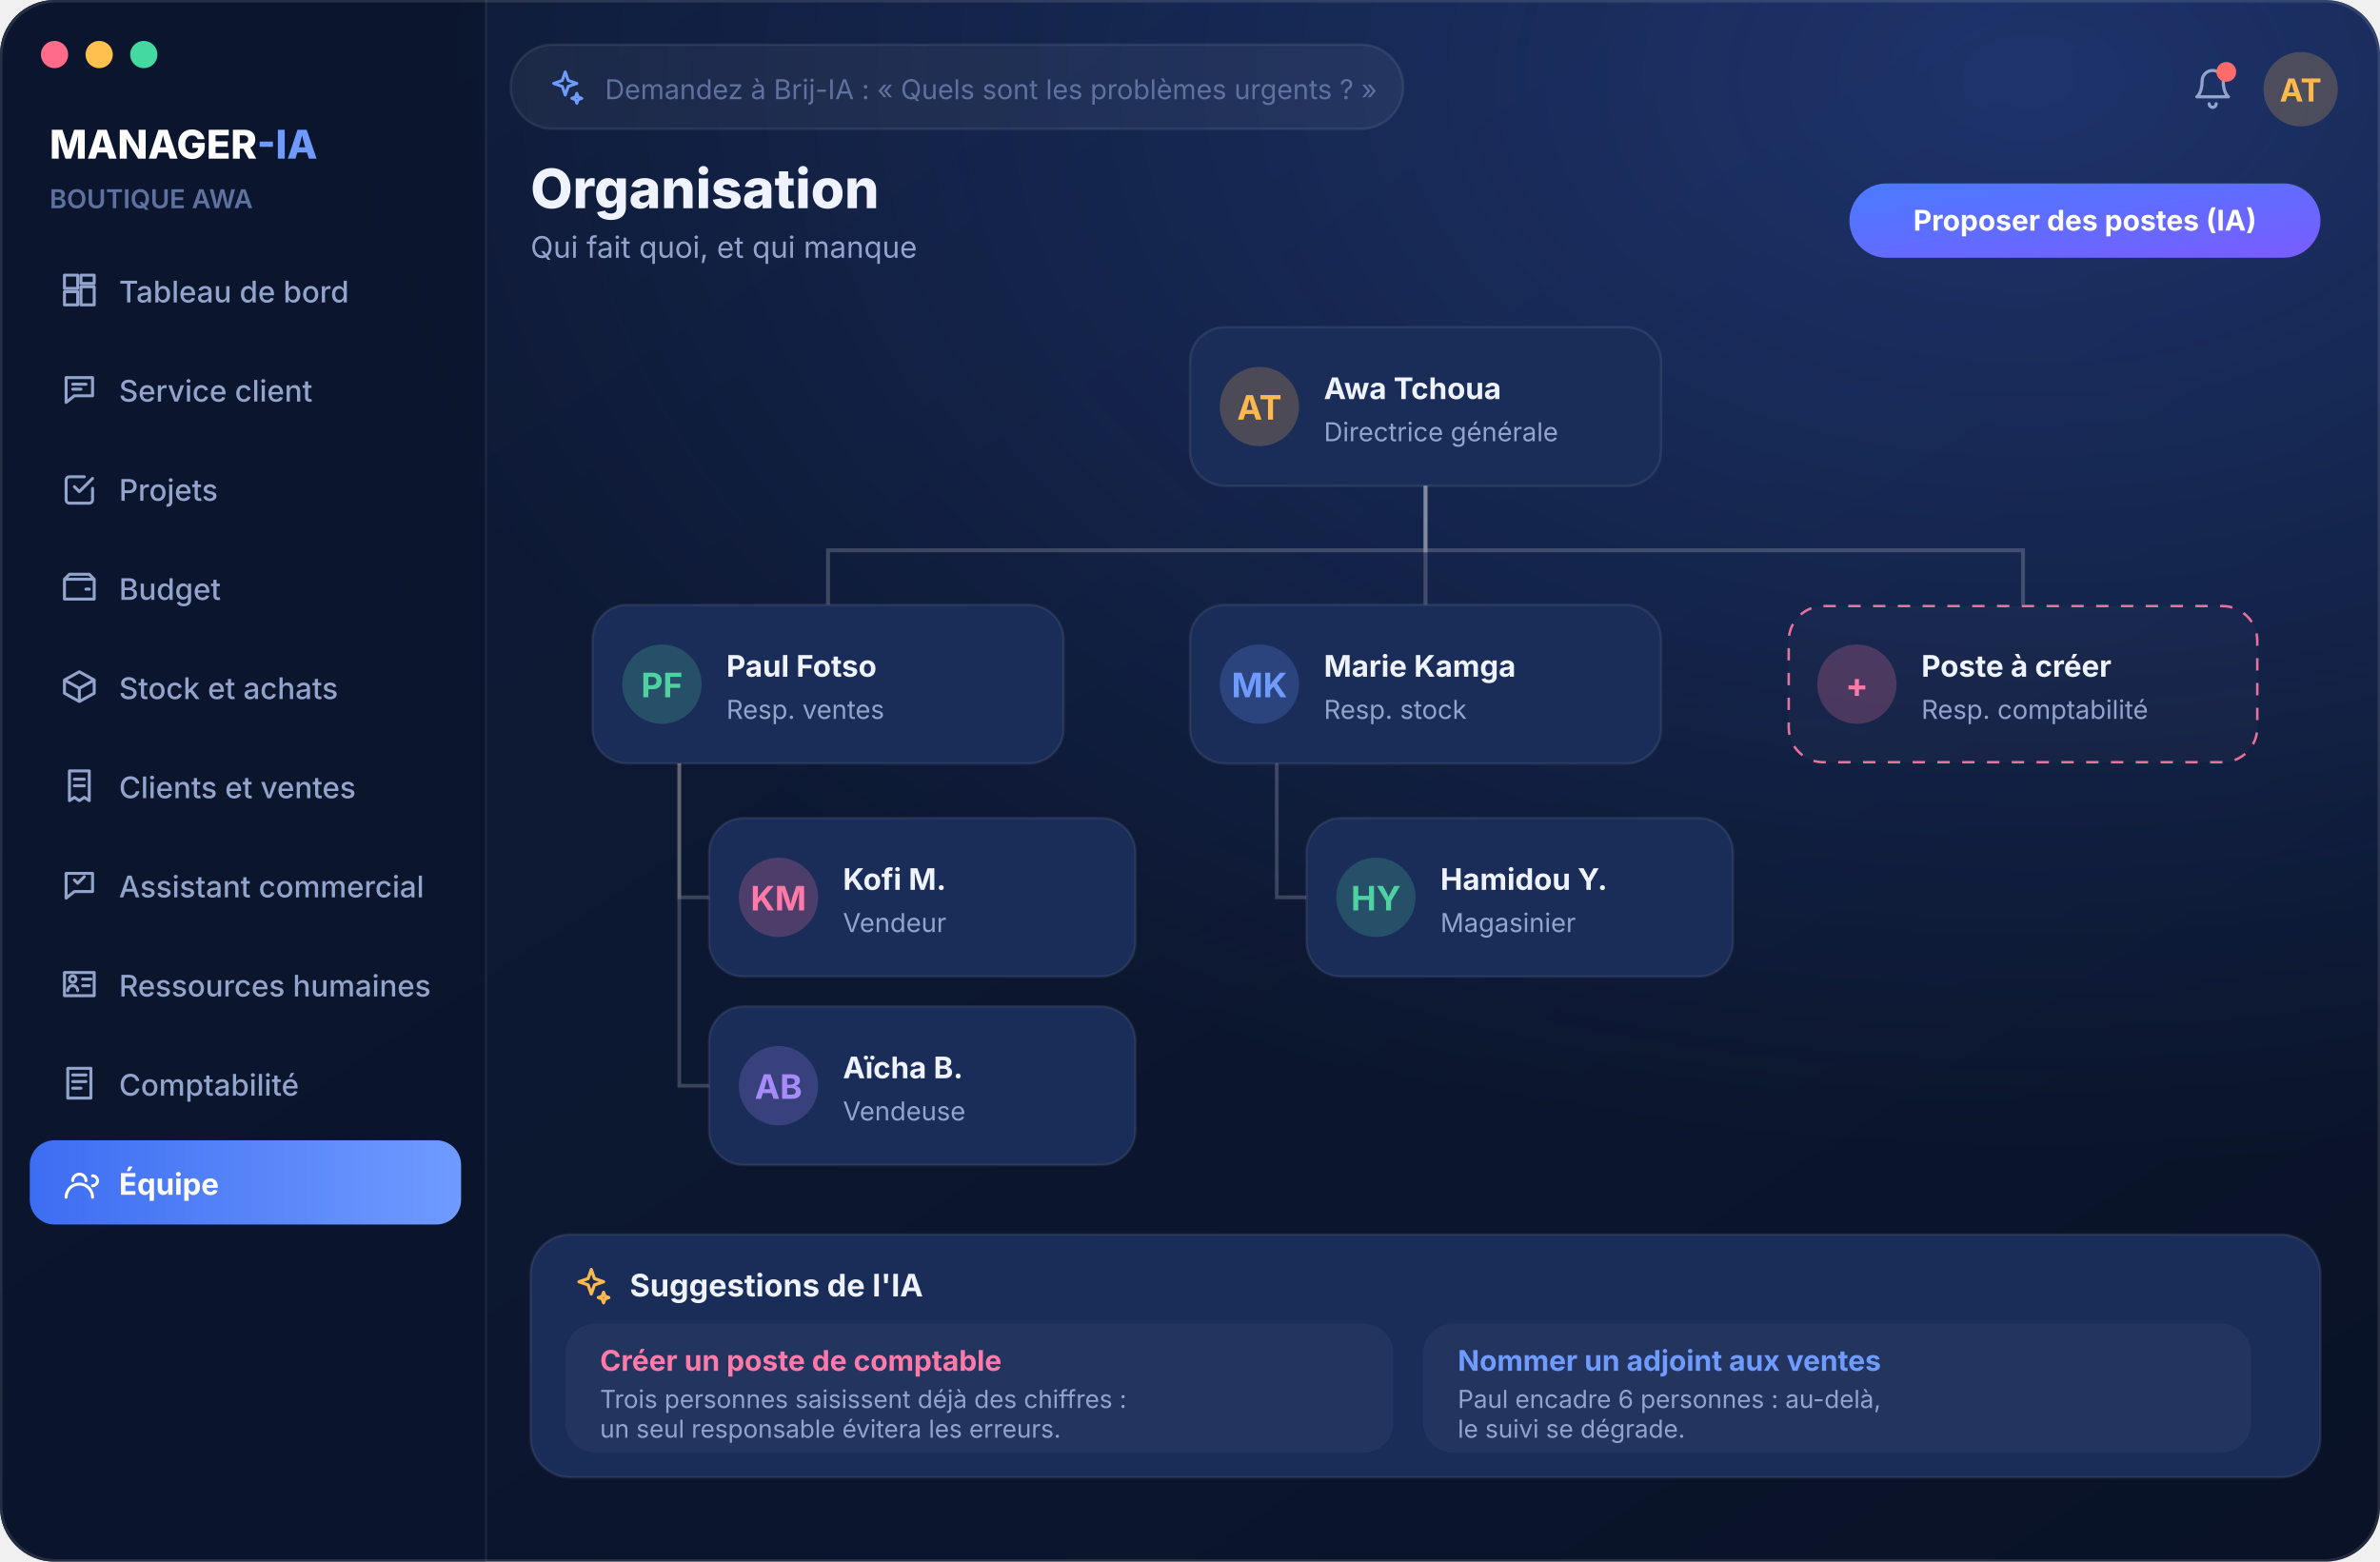
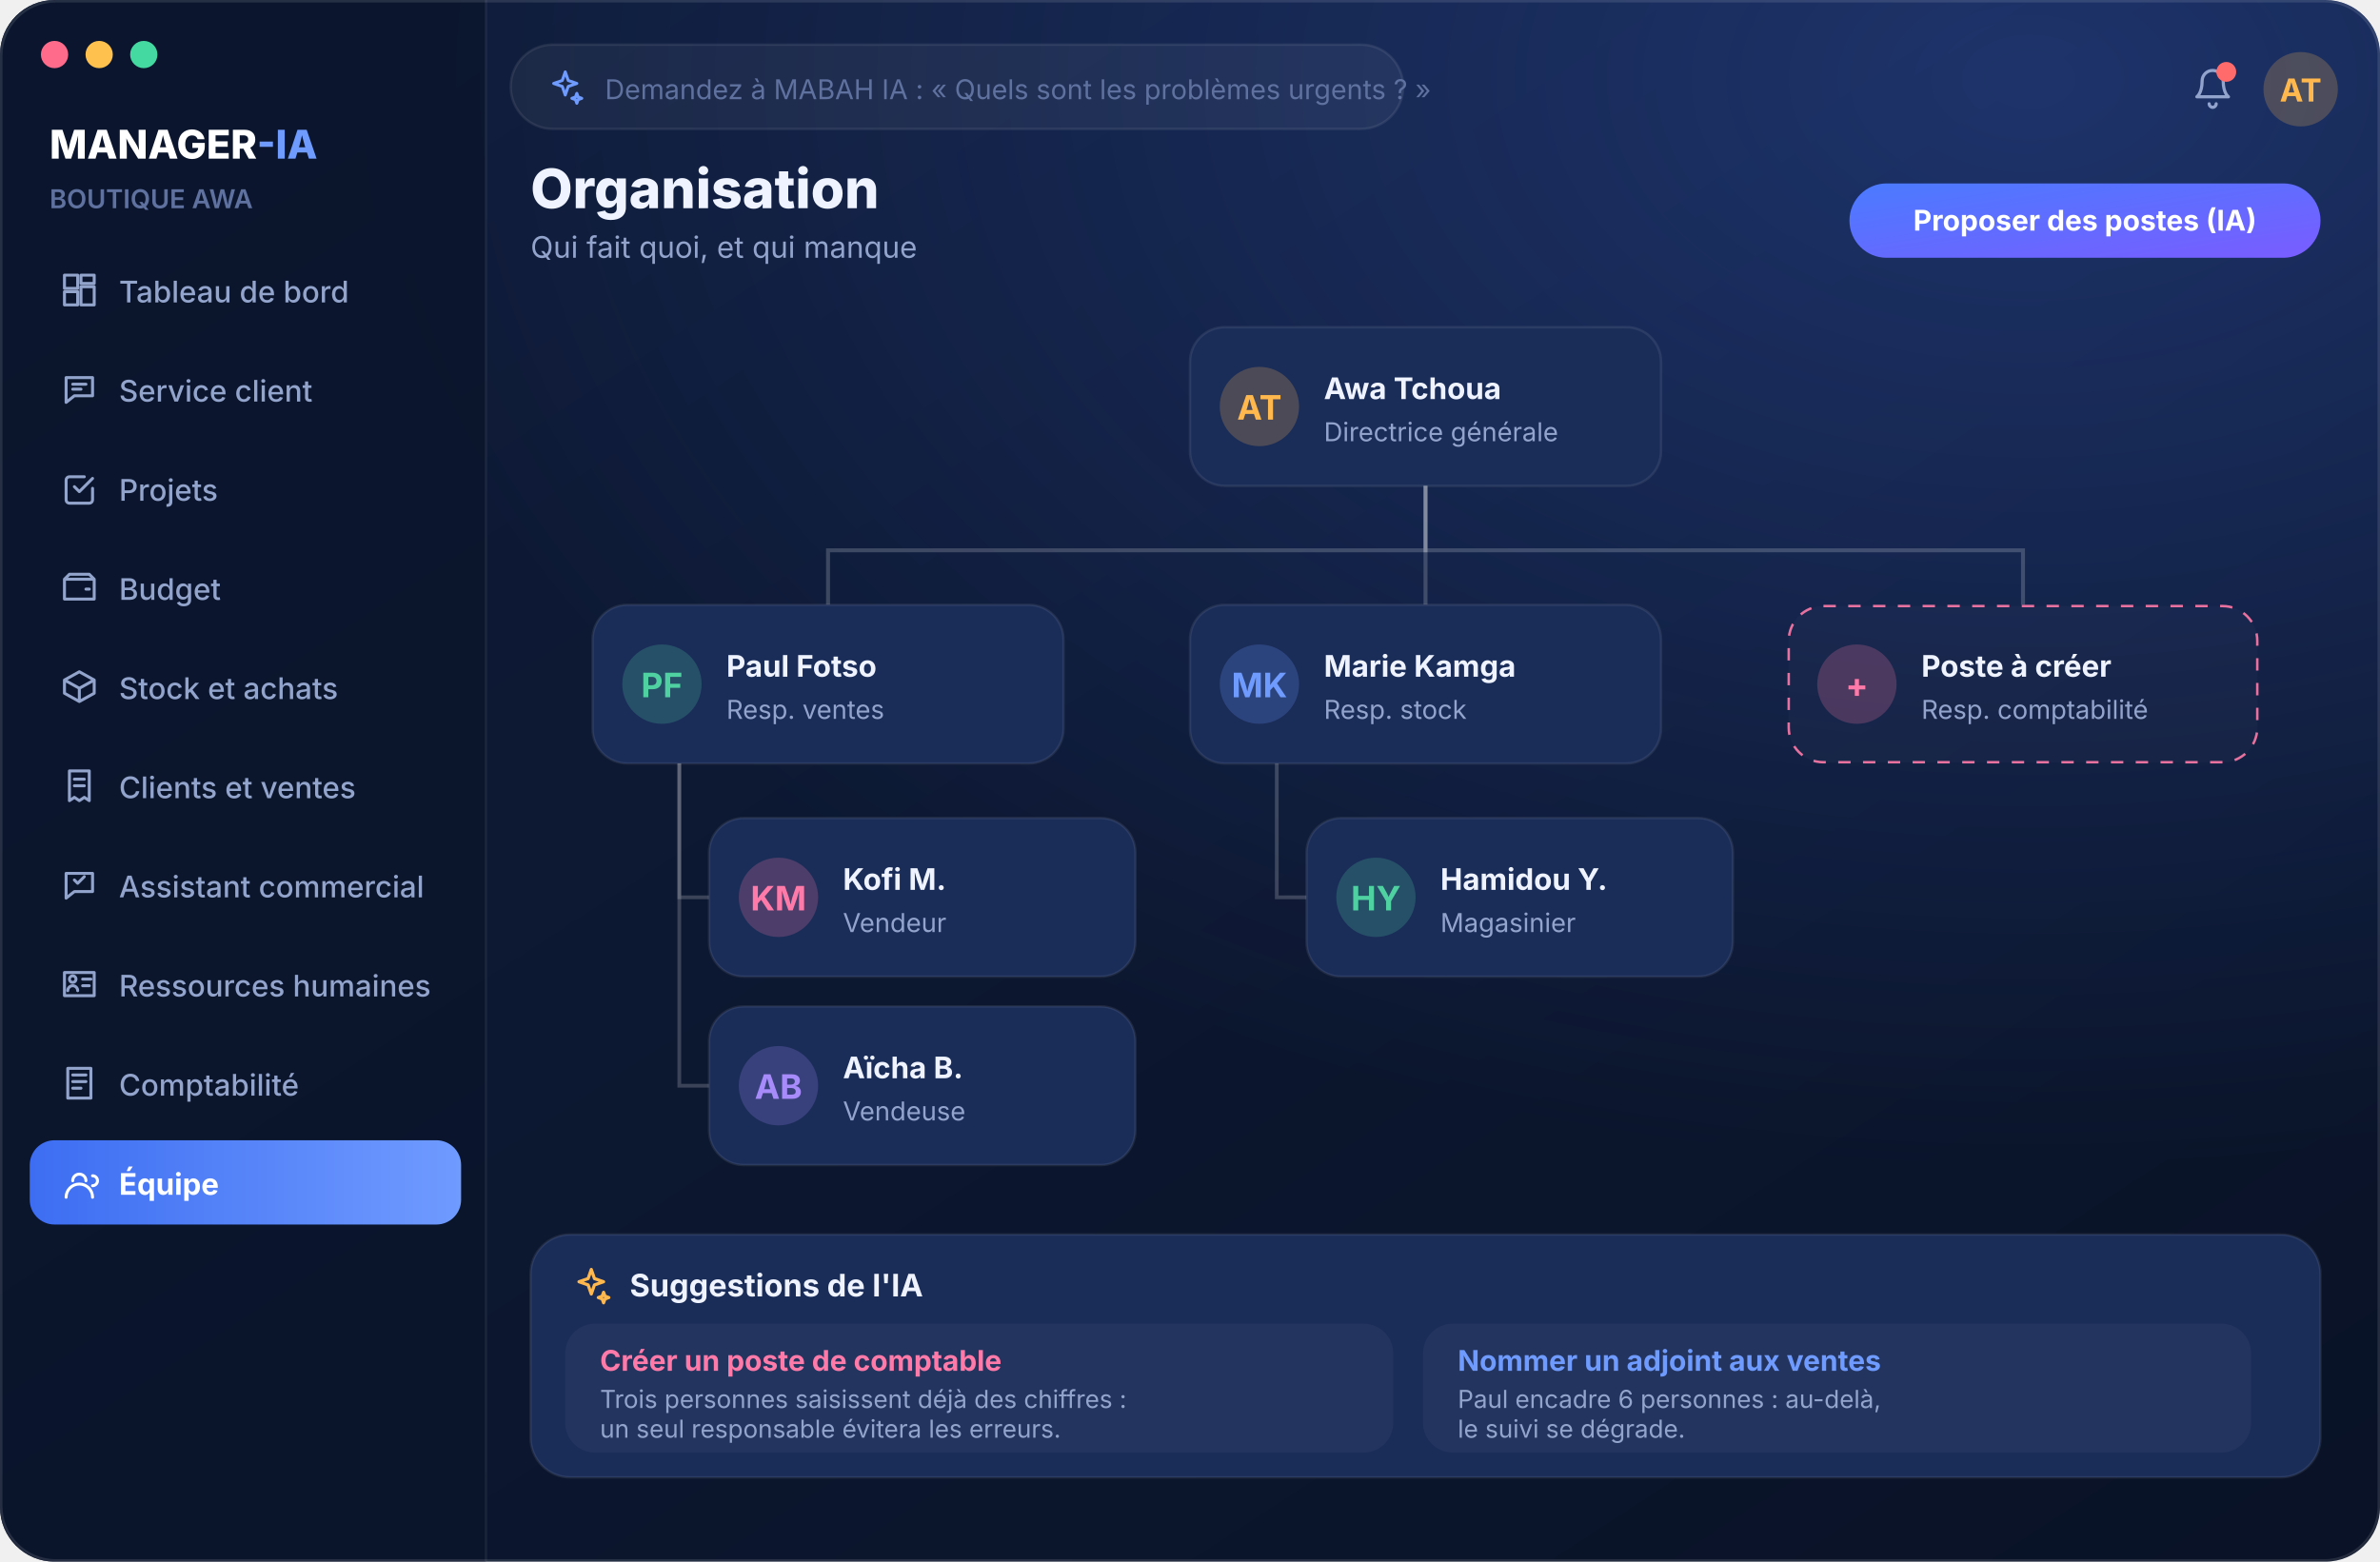
<svg xmlns="http://www.w3.org/2000/svg" viewBox="0 0 960 630" font-family="Inter,'Segoe UI',system-ui,-apple-system,Roboto,Arial,sans-serif" role="img">
  <defs>
    <linearGradient id="gBg" x1="0" y1="0" x2="1" y2="1">
      <stop offset="0" stop-color="#0f1c3a" />
      <stop offset="1" stop-color="#091226" />
    </linearGradient>
    <linearGradient id="gSide" x1="0" y1="0" x2="1" y2="0">
      <stop offset="0" stop-color="#3d6df2" />
      <stop offset="1" stop-color="#6f9bff" />
    </linearGradient>
    <linearGradient id="gBtn" x1="0" y1="0" x2="1" y2="1">
      <stop offset="0" stop-color="#4a7bff" />
      <stop offset="1" stop-color="#7a5cff" />
    </linearGradient>
    <linearGradient id="g1" x1="0" y1="0" x2="0" y2="1">
      <stop offset="0" stop-color="#4fd1a1" stop-opacity=".38" />
      <stop offset="1" stop-color="#4fd1a1" stop-opacity="0" />
    </linearGradient>
    <linearGradient id="g2" x1="0" y1="0" x2="0" y2="1">
      <stop offset="0" stop-color="#6f9bff" stop-opacity=".4" />
      <stop offset="1" stop-color="#6f9bff" stop-opacity="0" />
    </linearGradient>
    <radialGradient id="gGlow" cx=".85" cy=".05" r=".7">
      <stop offset="0" stop-color="#4a7bff" stop-opacity=".28" />
      <stop offset="1" stop-color="#4a7bff" stop-opacity="0" />
    </radialGradient>
    <clipPath id="win">
      <rect x="0" y="0" width="960" height="630" rx="22" />
    </clipPath>
  </defs>
  <g clip-path="url(#win)">
    <rect width="960" height="630" fill="url(#gBg)" />
    <rect width="960" height="630" fill="url(#gGlow)" />
    <rect x="0" y="0" width="196" height="630" fill="#0a1329" opacity=".72" />
    <line x1="196" y1="0" x2="196" y2="630" stroke="#ffffff10" />
    <circle cx="22" cy="22" r="5.5" fill="#ff6b8a" />
    <circle cx="40" cy="22" r="5.5" fill="#ffc14d" />
    <circle cx="58" cy="22" r="5.5" fill="#43d9a0" />
    <text x="20" y="64" font-size="16" font-weight="800" fill="#fff">MANAGER<tspan fill="#6f9bff">-IA</tspan>
    </text>
    <text x="20" y="84" font-size="10.5" fill="#5f719f" font-weight="600">BOUTIQUE AWA</text>
    <path d="M3 3h8v8H3zM13 3h8v5h-8zM13 10h8v11h-8zM3 13h8v8H3z" transform="translate(24 109) scale(0.6666667)" fill="none" stroke="#93a4cc" stroke-width="1.8" stroke-linecap="round" stroke-linejoin="round" />
    <text x="48" y="122" font-size="12" font-weight="500" fill="#93a4cc" text-anchor="start">Tableau de bord</text>
    <path d="M4 5h16v11H9l-5 4zM8 9h8M8 12h5" transform="translate(24 149) scale(0.6666667)" fill="none" stroke="#93a4cc" stroke-width="1.8" stroke-linecap="round" stroke-linejoin="round" />
    <text x="48" y="162" font-size="12" font-weight="500" fill="#93a4cc" text-anchor="start">Service client</text>
    <path d="M9 11l3 3 8-8M20 12v7a2 2 0 01-2 2H6a2 2 0 01-2-2V7a2 2 0 012-2h9" transform="translate(24 189) scale(0.6666667)" fill="none" stroke="#93a4cc" stroke-width="1.8" stroke-linecap="round" stroke-linejoin="round" />
    <text x="48" y="202" font-size="12" font-weight="500" fill="#93a4cc" text-anchor="start">Projets</text>
    <path d="M3 7h18v12H3zM3 7l3-3h12l3 3M16 13h2" transform="translate(24 229) scale(0.6666667)" fill="none" stroke="#93a4cc" stroke-width="1.8" stroke-linecap="round" stroke-linejoin="round" />
    <text x="48" y="242" font-size="12" font-weight="500" fill="#93a4cc" text-anchor="start">Budget</text>
    <path d="M21 8l-9-5-9 5v8l9 5 9-5zM3 8l9 5 9-5M12 13v8" transform="translate(24 269) scale(0.6666667)" fill="none" stroke="#93a4cc" stroke-width="1.8" stroke-linecap="round" stroke-linejoin="round" />
    <text x="48" y="282" font-size="12" font-weight="500" fill="#93a4cc" text-anchor="start">Stock et achats</text>
    <path d="M6 3h12v18l-3-2-3 2-3-2-3 2zM9 8h6M9 12h6" transform="translate(24 309) scale(0.6666667)" fill="none" stroke="#93a4cc" stroke-width="1.8" stroke-linecap="round" stroke-linejoin="round" />
    <text x="48" y="322" font-size="12" font-weight="500" fill="#93a4cc" text-anchor="start">Clients et ventes</text>
    <path d="M4 5h16v11H9l-5 4zM9 9l2 2 4-4" transform="translate(24 349) scale(0.6666667)" fill="none" stroke="#93a4cc" stroke-width="1.8" stroke-linecap="round" stroke-linejoin="round" />
    <text x="48" y="362" font-size="12" font-weight="500" fill="#93a4cc" text-anchor="start">Assistant commercial</text>
    <path d="M3 5h18v14H3zM8 11a2 2 0 100-4 2 2 0 000 4zM5 16a3 3 0 016 0M14 9h5M14 13h4" transform="translate(24 389) scale(0.6666667)" fill="none" stroke="#93a4cc" stroke-width="1.8" stroke-linecap="round" stroke-linejoin="round" />
    <text x="48" y="402" font-size="12" font-weight="500" fill="#93a4cc" text-anchor="start">Ressources humaines</text>
    <path d="M5 3h14v18H5zM8 7h8M8 11h8M8 15h5" transform="translate(24 429) scale(0.6666667)" fill="none" stroke="#93a4cc" stroke-width="1.8" stroke-linecap="round" stroke-linejoin="round" />
    <text x="48" y="442" font-size="12" font-weight="500" fill="#93a4cc" text-anchor="start">Comptabilité</text>
    <rect x="12" y="460" width="174" height="34" rx="10" fill="url(#gSide)" />
    <path d="M16 11a4 4 0 10-8 0M4 21a8 8 0 0116 0M20 8a3 3 0 010 6" transform="translate(24 469) scale(0.6666667)" fill="none" stroke="#ffffff" stroke-width="1.8" stroke-linecap="round" stroke-linejoin="round" />
    <text x="48" y="482" font-size="12" font-weight="700" fill="#ffffff" text-anchor="start">Équipe</text>
    <rect x="206" y="18" width="360" height="34" rx="17" fill="#ffffff0d" stroke="#ffffff14" />
    <path d="M12 3l1.8 5.2L19 10l-5.2 1.8L12 17l-1.8-5.2L5 10l5.2-1.8zM19 16l.8 2.2L22 19l-2.2.8L19 22l-.8-2.2L16 19l2.2-.8z" transform="translate(220 27) scale(0.6666667)" fill="none" stroke="#6f9bff" stroke-width="1.8" stroke-linecap="round" stroke-linejoin="round" />
-     <text x="244" y="40" font-size="11" font-weight="400" fill="#5f719f" text-anchor="start">Demandez à Brij-IA : « Quels sont les problèmes urgents ? »</text>
+     <text x="244" y="40" font-size="11" font-weight="400" fill="#5f719f" text-anchor="start">Demandez à MABAH IA : « Quels sont les problèmes urgents ? »</text>
    <path d="M6 8a6 6 0 1112 0c0 7 3 9 3 9H3s3-2 3-9M10 21a2 2 0 004 0" transform="translate(884 27) scale(0.7083333)" fill="none" stroke="#93a4cc" stroke-width="1.8" stroke-linecap="round" stroke-linejoin="round" />
    <circle cx="898" cy="29" r="4" fill="#ff6b6b" />
    <circle cx="928" cy="36" r="15" fill="#ffb84d" opacity=".22" />
    <text x="928" y="40.95" font-size="12.75" font-weight="700" fill="#ffb84d" text-anchor="middle">AT</text>
    <text x="214" y="84" font-size="22" font-weight="800" fill="#eef3ff" text-anchor="start">Organisation</text>
    <text x="214" y="104" font-size="12" font-weight="400" fill="#93a4cc" text-anchor="start">Qui fait quoi, et qui manque</text>
    <rect x="746" y="74" width="190" height="30" rx="15.0" fill="url(#gBtn)" />
    <text x="841.0" y="93.025" font-size="11.5" font-weight="700" fill="#fff" text-anchor="middle">Proposer des postes (IA)</text>
    <rect x="480.0" y="132" width="190" height="64" rx="14" fill="#1a2c58" stroke="#ffffff14" />
    <circle cx="508.0" cy="164" r="16" fill="#ffb84d" opacity=".22" />
    <text x="508.0" y="169.28" font-size="13.6" font-weight="700" fill="#ffb84d" text-anchor="middle">AT</text>
    <text x="534.0" y="161" font-size="12" font-weight="700" fill="#eef3ff" text-anchor="start">Awa Tchoua</text>
    <text x="534.0" y="178" font-size="10.5" font-weight="400" fill="#93a4cc" text-anchor="start">Directrice générale</text>
    <path d="M575.0 196 V222 H334 V244" fill="none" stroke="#ffffff30" stroke-width="1.6" />
    <path d="M575.0 196 V222 H575.0 V244" fill="none" stroke="#ffffff30" stroke-width="1.6" />
    <path d="M575.0 196 V222 H816 V244" fill="none" stroke="#ffffff30" stroke-width="1.6" />
    <rect x="239.0" y="244" width="190" height="64" rx="14" fill="#1a2c58" stroke="#ffffff14" />
    <circle cx="267.0" cy="276" r="16" fill="#4fd1a1" opacity=".22" />
    <text x="267.0" y="281.28" font-size="13.6" font-weight="700" fill="#4fd1a1" text-anchor="middle">PF</text>
    <text x="293.0" y="273" font-size="12" font-weight="700" fill="#eef3ff" text-anchor="start">Paul Fotso</text>
    <text x="293.0" y="290" font-size="10.5" font-weight="400" fill="#93a4cc" text-anchor="start">Resp. ventes</text>
    <rect x="480.0" y="244" width="190" height="64" rx="14" fill="#1a2c58" stroke="#ffffff14" />
    <circle cx="508.0" cy="276" r="16" fill="#6f9bff" opacity=".22" />
    <text x="508.0" y="281.28" font-size="13.6" font-weight="700" fill="#6f9bff" text-anchor="middle">MK</text>
    <text x="534.0" y="273" font-size="12" font-weight="700" fill="#eef3ff" text-anchor="start">Marie Kamga</text>
    <text x="534.0" y="290" font-size="10.5" font-weight="400" fill="#93a4cc" text-anchor="start">Resp. stock</text>
    <rect x="721.5" y="244.5" width="189" height="63" rx="14" fill="#ffffff06" stroke="#ff7aa8" stroke-dasharray="5 5" opacity=".9" />
    <circle cx="749.0" cy="276" r="16" fill="#ff7aa8" opacity=".22" />
    <text x="749.0" y="281.28" font-size="13.6" font-weight="700" fill="#ff7aa8" text-anchor="middle">+</text>
    <text x="775.0" y="273" font-size="12" font-weight="700" fill="#eef3ff" text-anchor="start">Poste à créer</text>
    <text x="775.0" y="290" font-size="10.5" font-weight="400" fill="#93a4cc" text-anchor="start">Resp. comptabilité</text>
    <path d="M274 308 V362 H286" fill="none" stroke="#ffffff30" stroke-width="1.5" />
    <rect x="286.0" y="330" width="172" height="64" rx="14" fill="#1a2c58" stroke="#ffffff14" />
    <circle cx="314.0" cy="362" r="16" fill="#ff7aa8" opacity=".22" />
    <text x="314.0" y="367.28" font-size="13.6" font-weight="700" fill="#ff7aa8" text-anchor="middle">KM</text>
    <text x="340.0" y="359" font-size="12" font-weight="700" fill="#eef3ff" text-anchor="start">Kofi M.</text>
    <text x="340.0" y="376" font-size="10.5" font-weight="400" fill="#93a4cc" text-anchor="start">Vendeur</text>
    <path d="M274 308 V438 H286" fill="none" stroke="#ffffff30" stroke-width="1.5" />
    <rect x="286.0" y="406" width="172" height="64" rx="14" fill="#1a2c58" stroke="#ffffff14" />
    <circle cx="314.0" cy="438" r="16" fill="#a78bfa" opacity=".22" />
    <text x="314.0" y="443.28" font-size="13.6" font-weight="700" fill="#a78bfa" text-anchor="middle">AB</text>
    <text x="340.0" y="435" font-size="12" font-weight="700" fill="#eef3ff" text-anchor="start">Aïcha B.</text>
    <text x="340.0" y="452" font-size="10.5" font-weight="400" fill="#93a4cc" text-anchor="start">Vendeuse</text>
    <path d="M515.0 308 V362 H527.0" fill="none" stroke="#ffffff30" stroke-width="1.5" />
    <rect x="527.0" y="330" width="172" height="64" rx="14" fill="#1a2c58" stroke="#ffffff14" />
    <circle cx="555.0" cy="362" r="16" fill="#4fd1a1" opacity=".22" />
    <text x="555.0" y="367.28" font-size="13.6" font-weight="700" fill="#4fd1a1" text-anchor="middle">HY</text>
    <text x="581.0" y="359" font-size="12" font-weight="700" fill="#eef3ff" text-anchor="start">Hamidou Y.</text>
    <text x="581.0" y="376" font-size="10.5" font-weight="400" fill="#93a4cc" text-anchor="start">Magasinier</text>
    <rect x="214" y="498" width="722" height="98" rx="16" fill="#1a2c58" stroke="#ffffff14" />
    <path d="M12 3l1.8 5.2L19 10l-5.2 1.8L12 17l-1.8-5.2L5 10l5.2-1.8zM19 16l.8 2.2L22 19l-2.2.8L19 22l-.8-2.2L16 19l2.2-.8z" transform="translate(230 510) scale(0.7083333)" fill="none" stroke="#ffb84d" stroke-width="1.8" stroke-linecap="round" stroke-linejoin="round" />
    <text x="254" y="523" font-size="12.5" font-weight="700" fill="#eef3ff" text-anchor="start">Suggestions de l'IA</text>
    <rect x="228" y="534" width="334" height="52" rx="12" fill="#ffffff0a" />
    <text x="242" y="553" font-size="11.5" font-weight="700" fill="#ff7aa8" text-anchor="start">Créer un poste de comptable</text>
    <text x="242" y="568" font-size="10" font-weight="400" fill="#93a4cc" text-anchor="start">Trois personnes saisissent déjà des chiffres :</text>
    <text x="242" y="580" font-size="10" font-weight="400" fill="#93a4cc" text-anchor="start">un seul responsable évitera les erreurs.</text>
    <rect x="574" y="534" width="334" height="52" rx="12" fill="#ffffff0a" />
    <text x="588" y="553" font-size="11.5" font-weight="700" fill="#6f9bff" text-anchor="start">Nommer un adjoint aux ventes</text>
    <text x="588" y="568" font-size="10" font-weight="400" fill="#93a4cc" text-anchor="start">Paul encadre 6 personnes : au-delà,</text>
    <text x="588" y="580" font-size="10" font-weight="400" fill="#93a4cc" text-anchor="start">le suivi se dégrade.</text>
  </g>
  <rect x=".5" y=".5" width="959" height="629" rx="22" fill="none" stroke="#ffffff1c" />
</svg>
